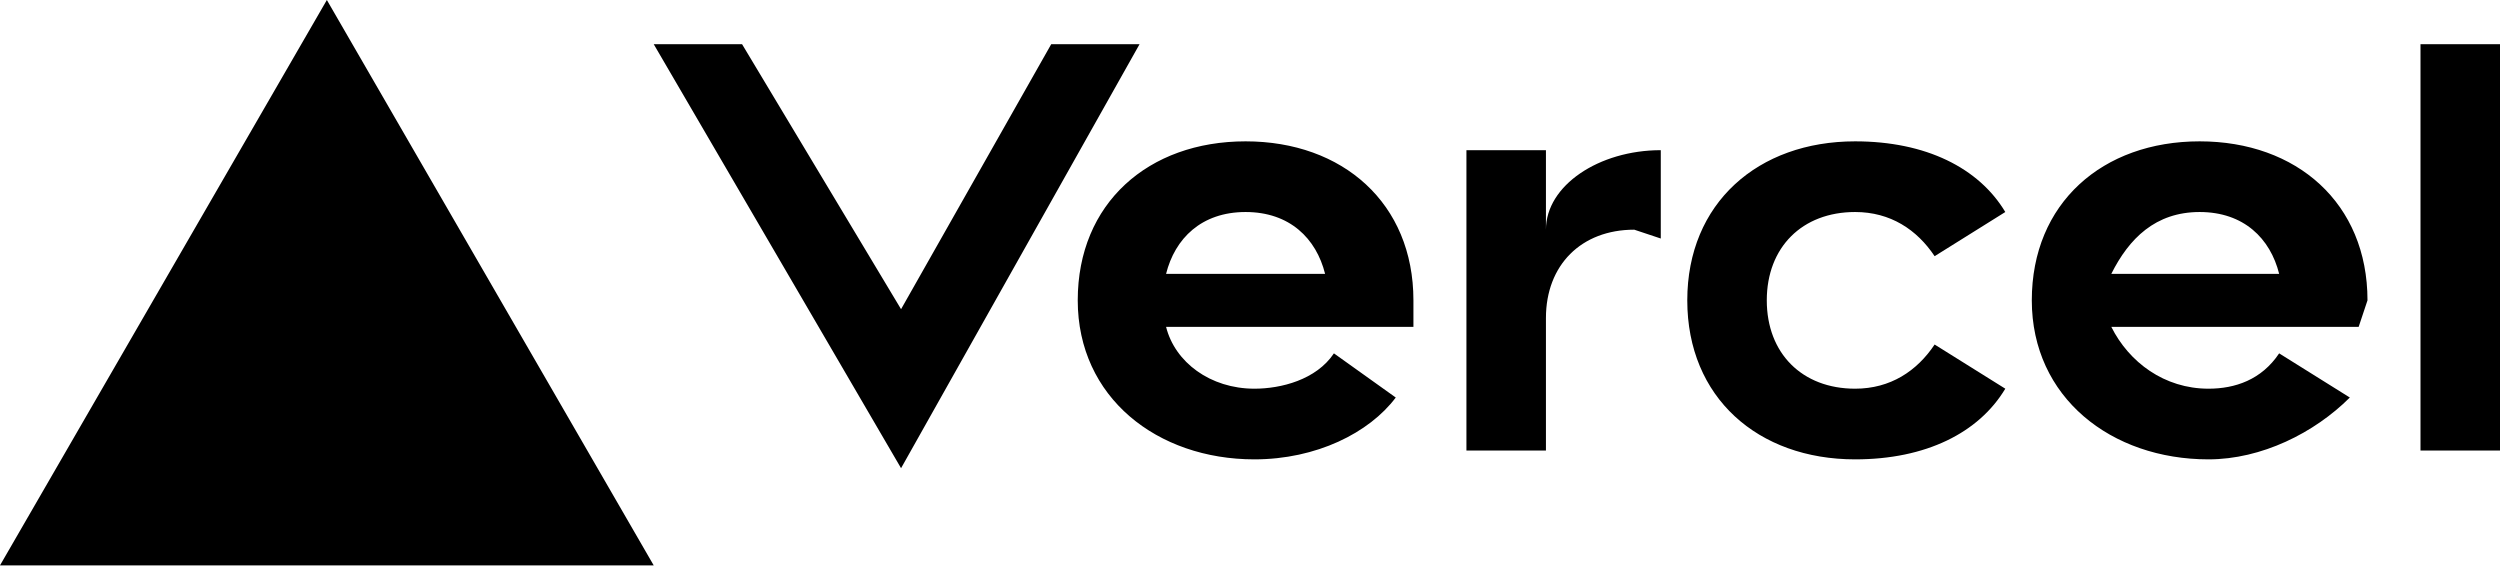
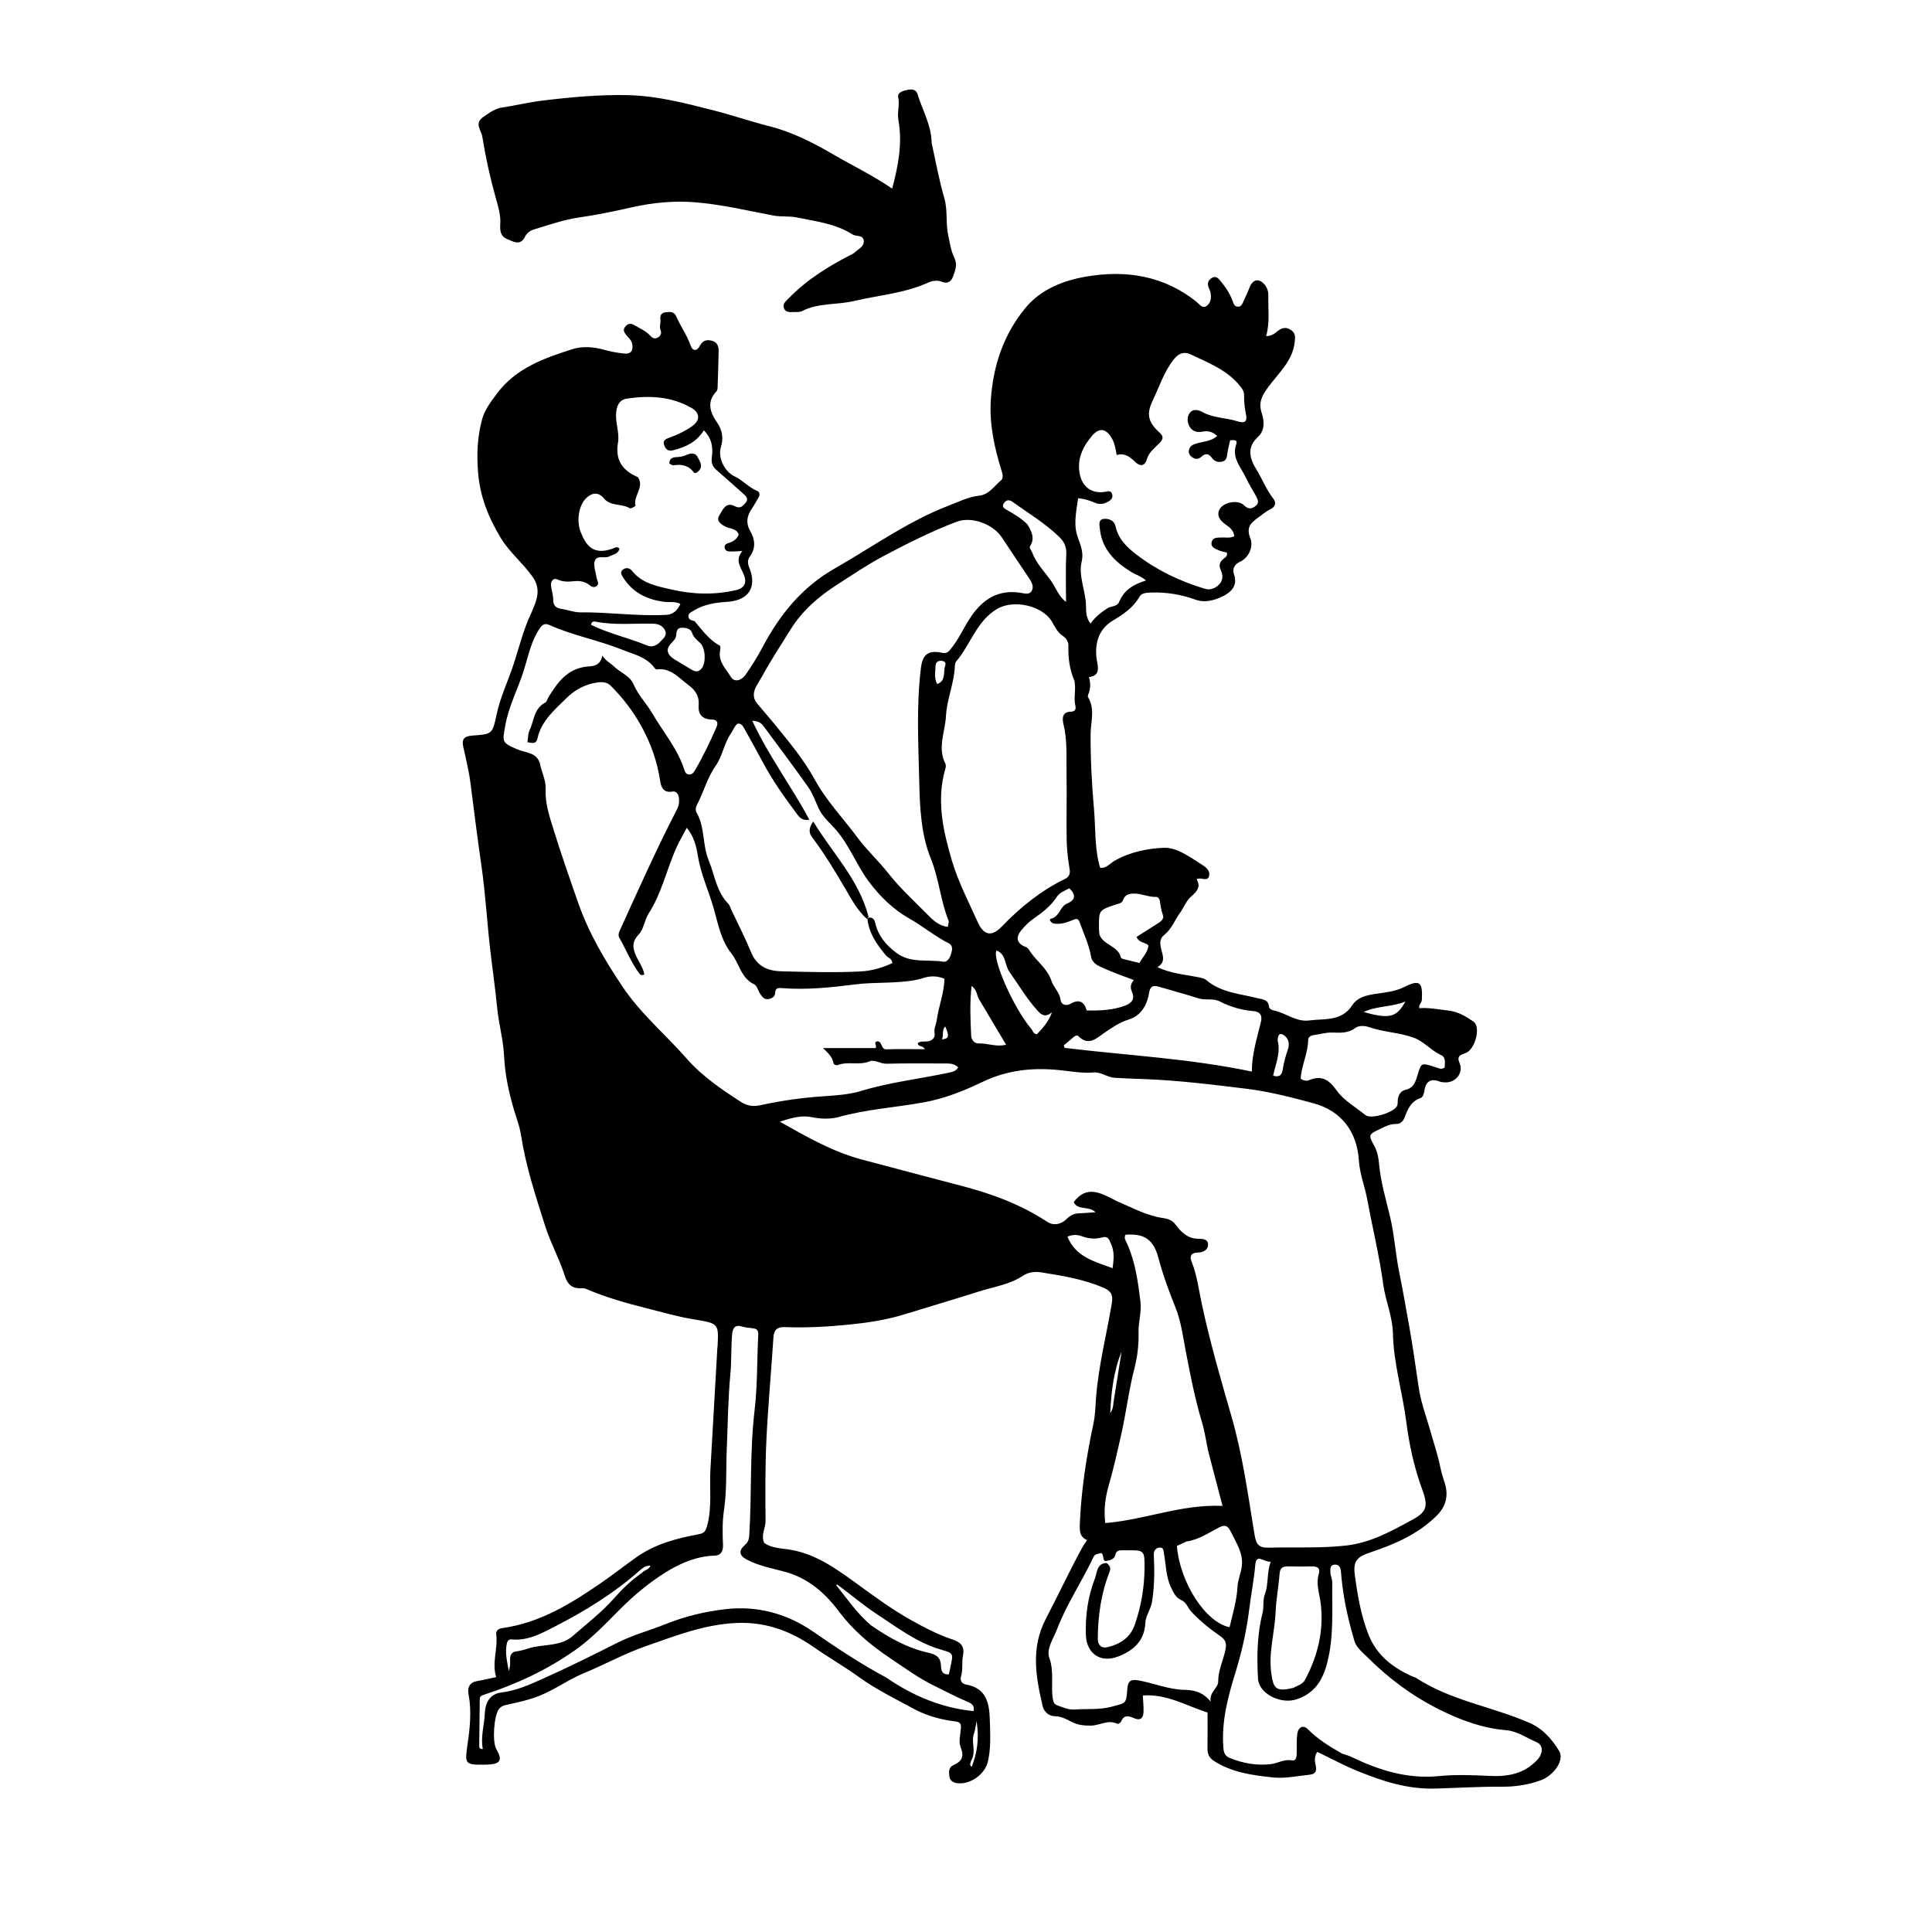
- <svg xmlns="http://www.w3.org/2000/svg" fill="none" viewBox="0 0 283 64">
-   <path fill="black" d="M141 16c-11 0-19 7-19 18s9 18 20 18c7 0 13-3 16-7l-7-5c-2 3-6 4-9 4-5 0-9-3-10-7h28v-3c0-11-8-18-19-18zm-9 15c1-4 4-7 9-7s8 3 9 7h-18zm117-15c-11 0-19 7-19 18s9 18 20 18c6 0 12-3 16-7l-8-5c-2 3-5 4-8 4-5 0-9-3-11-7h28l1-3c0-11-8-18-19-18zm-10 15c2-4 5-7 10-7s8 3 9 7h-19zm-39 3c0 6 4 10 10 10 4 0 7-2 9-5l8 5c-3 5-9 8-17 8-11 0-19-7-19-18s8-18 19-18c8 0 14 3 17 8l-8 5c-2-3-5-5-9-5-6 0-10 4-10 10zm83-29v46h-9V5h9zM37 0l37 64H0L37 0zm92 5-27 48L74 5h10l18 30 17-30h10zm59 12v10l-3-1c-6 0-10 4-10 10v15h-9V17h9v9c0-5 6-9 13-9z" />
+ <svg xmlns="http://www.w3.org/2000/svg" version="1.1" id="Layer_1" x="0px" y="0px" width="100%" viewBox="0 0 992 992" enable-background="new 0 0 992 992" xml:space="preserve">
+   <path fill="#000000" opacity="1" stroke="none" d=" M730.07,513.373   C729.939,515.056 728.279,515.803 728.777,517.68   C733.713,517.237 738.585,518.358 743.523,518.841   C748.48,519.327 752.65,521.879 756.515,524.5   C760.521,527.216 757.446,538.914 752.541,540.686   C750.025,541.595 747.798,542.184 749.417,545.816   C751.568,550.641 747.69,555.824 742.245,555.753   C741.252,555.74 740.184,555.712 739.283,555.357   C734.548,553.49 732.064,555.346 731.353,560.073   C731.115,561.656 730.644,563.374 729.274,563.85   C724.285,565.581 722.72,569.78 721.052,574.098   C720.373,575.854 718.858,577.142 716.805,577.108   C713.84,577.059 711.39,578.306 708.813,579.561   C702.683,582.546 702.452,582.533 705.604,588.286   C707.193,591.188 707.788,594.298 708.058,597.339   C708.897,606.772 711.593,615.742 713.774,624.88   C715.958,634.031 716.492,643.564 718.357,652.808   C720.252,662.198 721.92,671.66 723.59,681.06   C725.435,691.452 726.918,701.997 728.453,712.481   C729.565,720.078 732.389,727.426 734.474,734.878   C736.194,741.026 738.29,747.096 739.536,753.337   C740.117,756.241 741.075,759.043 741.903,761.789   C743.872,768.327 742.236,773.677 737.74,778.171   C728.331,787.576 716.418,792.8 704.075,796.926   C696.882,799.33 694.636,801.256 695.656,808.804   C697.068,819.247 698.831,829.724 702.771,839.562   C706.956,850.012 715.313,856.404 725.347,860.836   C725.955,861.105 726.641,861.243 727.188,861.599   C744.985,873.181 766.144,876.279 785.25,884.577   C792.217,887.603 796.903,893.045 800.554,899.023   C803.55,903.93 797.454,911.729 791.353,914.009   C784.818,916.451 777.982,917.457 770.863,917.404   C759.464,917.318 748.06,918.059 736.656,918.362   C722.589,918.736 709.521,914.464 696.761,909.229   C689.881,906.407 683.304,902.848 676.388,899.524   C674.636,901.948 675.104,904.477 675.603,906.787   C676.217,909.631 675.207,910.944 672.52,911.223   C666.305,911.867 659.805,913.278 653.906,912.667   C643.379,911.575 632.508,910.17 623.161,904.053   C620.748,902.474 619.969,900.46 620,897.756   C620.071,891.615 620.023,885.473 620.023,879.326   C609.077,875.802 599.072,869.678 586.787,870.55   C586.932,873.484 587.25,876.239 587.155,878.979   C587.047,882.104 585.615,883.682 582.256,882.206   C579.677,881.073 577.163,880.291 575.667,883.877   C575.412,884.489 574.115,885.318 573.759,885.138   C569.019,882.736 564.689,885.966 560.144,886.028   C556.575,886.077 553.237,885.726 550.017,884.019   C547.406,882.636 544.82,881.245 541.61,881.206   C538.48,881.168 536.032,878.834 535.393,876.126   C531.835,861.039 529.161,846.154 537.023,831.134   C543.237,819.263 548.925,807.096 555.302,795.29   C556.081,793.846 557.045,792.501 558.136,790.775   C554.177,788.973 554.298,785.896 554.474,781.818   C555.22,764.57 557.881,747.655 561.462,730.817   C562.388,726.462 562.435,721.912 562.788,717.443   C564.077,701.091 568.197,685.211 570.888,669.093   C571.596,664.854 570.407,662.801 566.491,661.132   C556.347,656.81 545.628,655.095 534.89,653.339   C531.485,652.782 528.096,653.132 525.252,655.035   C518.433,659.599 510.411,660.658 502.863,663.058   C489.934,667.168 476.923,671.022 463.947,674.986   C454.876,677.757 445.504,679.168 436.143,680.114   C425.084,681.231 413.943,681.836 402.792,681.417   C399.209,681.282 397.371,682.715 397.123,686.643   C396.019,704.133 394.356,721.592 393.526,739.093   C392.867,753.002 392.95,766.957 393.082,780.888   C393.118,784.693 390.553,788.211 392.396,792.246   C396.004,794.819 400.646,794.936 404.948,795.583   C417.582,797.481 427.502,804.194 437.598,811.457   C447.374,818.49 457.004,825.83 467.627,831.759   C474.623,835.663 481.587,839.35 489.192,841.849   C493.022,843.108 495.446,845.193 494.462,849.948   C493.73,853.485 494.541,857.237 493.44,860.838   C492.798,862.94 493.976,864.583 496.043,864.946   C506.532,866.79 507.998,874.569 508.236,883.187   C508.433,890.322 508.887,897.444 507.235,904.528   C505.689,911.154 497.866,916.671 491.136,915.523   C489.109,915.178 487.725,914.086 487.449,912.028   C487.157,909.839 487.086,907.419 489.48,906.356   C493.878,904.405 495.242,901.996 493.23,897.058   C492.088,894.255 493.183,890.508 493.401,887.195   C493.553,884.892 492.782,884.161 490.341,883.857   C482.877,882.925 475.614,880.923 468.985,877.307   C459.529,872.149 449.722,867.398 441.049,861.114   C433.542,855.675 425.497,851.085 417.917,845.789   C406.327,837.69 393.48,832.664 378.194,833.327   C361.665,834.045 347.104,839.845 331.996,845.082   C320.82,848.956 310.577,854.66 299.75,859.127   C291.902,862.365 285.09,867.429 277.231,870.618   C271.938,872.766 266.489,873.953 260.998,875.158   C259.179,875.556 257.444,875.893 256.208,877.49   C253.594,880.867 252.663,894.303 254.835,898.057   C258.129,903.749 257.01,905.773 250.425,906.032   C249.925,906.052 249.426,906.066 248.926,906.073   C238.457,906.225 238.626,905.721 240.139,895.121   C241.307,886.938 242.173,878.5 240.616,870.164   C239.861,866.119 241.207,863.754 245.422,863.071   C248.505,862.572 251.543,861.797 254.773,861.108   C252.434,853.766 255.733,846.52 254.803,839.215   C254.552,837.244 255.923,836.239 257.842,835.974   C277.218,833.292 293.296,823.375 308.928,812.548   C314.928,808.392 320.691,803.897 326.637,799.661   C336.182,792.861 347.235,789.896 358.506,787.823   C361.554,787.262 362.298,786.314 363.092,783.395   C365.685,773.87 364.216,764.227 364.763,754.658   C365.958,733.77 367.144,712.88 368.338,691.991   C368.356,691.661 368.448,691.334 368.464,691.004   C369.014,679.531 369.017,679.509 356.023,677.395   C347.852,676.066 339.943,673.709 331.933,671.712   C321.285,669.056 310.827,666.055 300.749,661.729   C300.303,661.538 299.767,661.438 299.285,661.469   C294.226,661.798 291.59,660.203 289.835,654.635   C287.165,646.166 282.709,638.269 279.977,629.698   C275.055,614.254 269.992,598.88 267.512,582.775   C266.84,578.41 265.201,574.187 263.929,569.922   C261.238,560.897 259.279,551.707 258.829,542.307   C258.424,533.851 256.078,525.728 255.257,517.326   C254.278,507.32 252.828,497.341 251.674,487.336   C250.046,473.215 249.264,458.967 247.253,444.95   C245.215,430.749 243.392,416.534 241.597,402.304   C240.813,396.087 239.318,389.948 237.932,383.822   C236.993,379.671 238.074,378.014 242.472,377.696   C252.816,376.946 252.839,376.952 255.03,366.689   C256.907,357.893 260.835,349.783 263.637,341.297   C266.538,332.513 268.662,323.423 272.673,315.01   C273.24,313.821 273.706,312.584 274.204,311.364   C276.348,306.117 277.184,301.378 273.352,296   C268.349,288.979 261.554,283.561 257.06,276.106   C250.743,265.627 246.409,254.861 245.448,242.351   C244.733,233.05 245.11,224.207 247.535,215.325   C248.928,210.225 252.126,206.168 255.192,202.045   C264.895,188.996 279.437,183.88 293.989,179.257   C299.013,177.661 304.809,178.082 310.243,179.609   C313.574,180.545 317.031,181.18 320.474,181.529   C323.988,181.885 325.29,179.893 324.594,176.511   C324.199,174.589 322.677,173.432 321.546,172.018   C320.418,170.607 319.665,169.238 321.145,167.6   C322.435,166.172 323.783,165.816 325.552,166.869   C328.402,168.566 331.562,169.827 333.834,172.328   C335.026,173.64 336.23,174.197 337.744,173.322   C339.168,172.499 339.849,171.181 339.167,169.501   C338.428,167.683 339.33,165.854 339.089,164.072   C338.772,161.731 339.736,160.553 341.946,160.321   C344.108,160.094 346.116,159.862 347.297,162.607   C349.448,167.603 352.752,172.018 354.526,177.265   C355.6,180.443 357.877,180.465 359.417,177.45   C360.882,174.582 363.124,174.293 365.699,175.005   C368.408,175.754 369.053,178.04 368.998,180.531   C368.861,186.682 368.667,192.831 368.456,198.98   C368.434,199.614 368.337,200.426 367.943,200.839   C362.699,206.328 364.563,211.687 368.209,216.975   C370.925,220.913 371.569,225.012 370.128,229.643   C368.5,234.875 372.005,242.15 377.072,244.54   C381.281,246.526 384.372,250.209 388.705,252.03   C390.161,252.642 390.272,254.087 389.484,255.446   C388.4,257.315 387.358,259.218 386.141,260.999   C383.493,264.871 382.763,268.516 385.373,272.994   C387.659,276.916 388.127,281.523 385.124,285.587   C383.594,287.657 383.926,289.514 384.792,291.643   C388.774,301.424 384.351,308.28 373.653,308.997   C367.493,309.41 361.438,310.212 356.065,313.615   C354.962,314.313 353.467,314.767 353.472,316.368   C353.476,318.02 354.814,318.494 356.173,318.806   C356.335,318.843 356.558,318.834 356.648,318.938   C360.585,323.491 364.012,328.556 369.571,331.475   C369.956,331.677 369.948,333.055 369.783,333.812   C368.52,339.618 372.779,343.452 375.291,347.587   C377.143,350.634 380.888,349.273 382.815,346.479   C385.922,341.974 388.873,337.319 391.432,332.484   C400.293,315.743 411.641,301.567 428.503,291.949   C447.957,280.852 466.23,267.605 487.31,259.53   C492.344,257.601 497.233,255.103 502.837,254.499   C507.752,253.969 510.546,249.536 514.05,246.571   C515.29,245.522 514.808,243.428 514.3,241.803   C510.572,229.881 507.918,217.776 508.76,205.186   C509.929,187.73 515.346,171.641 526.507,158.123   C534.417,148.543 545.998,143.999 557.765,142.001   C578.22,138.528 597.721,141.535 614.543,155.113   C615.909,156.216 617.304,158.692 619.618,157.024   C621.911,155.372 621.95,152.718 621.533,150.177   C621.349,149.055 620.66,148.025 620.361,146.911   C619.861,145.041 620.713,143.655 622.252,142.687   C623.874,141.666 625.197,142.511 626.198,143.701   C628.875,146.88 631.301,150.244 632.77,154.186   C633.296,155.6 633.645,157.307 635.416,157.469   C637.553,157.664 637.985,155.64 638.688,154.221   C639.793,151.99 640.77,149.69 641.698,147.377   C643.294,143.404 646.407,142.789 649.241,146.02   C650.725,147.711 651.31,149.773 651.244,152.039   C651.045,158.814 652.111,165.629 650.083,172.606   C652.894,172.553 654.484,171.222 656.139,169.913   C658.287,168.214 660.542,167.757 662.988,169.522   C665.239,171.147 665.072,173.041 664.783,175.624   C663.669,185.575 656.246,191.717 650.961,199.051   C647.952,203.227 646.069,206.6 647.83,212.052   C649.069,215.885 649.69,220.818 645.957,224.278   C639.959,229.839 641.63,235.381 645.284,241.354   C648.205,246.127 650.214,251.417 653.705,255.909   C655.351,258.027 655.074,260.134 652.162,261.533   C650.093,262.527 648.292,264.095 646.412,265.462   C642.617,268.222 639.507,270.39 642.078,276.624   C643.433,279.91 641.848,286.08 636.672,288.448   C633.712,289.803 632.65,292.238 633.617,294.931   C635.661,300.621 632.064,304.009 628.299,305.949   C624.065,308.131 618.805,309.696 613.967,307.945   C606.337,305.184 598.626,303.929 590.565,304.26   C588.461,304.346 586.144,304.542 585.159,306.268   C581.915,311.956 577.028,315.281 571.476,318.592   C563.487,323.357 561.691,331.554 563.429,340.4   C564.182,344.231 563.863,347.097 559.13,347.649   C560.002,350.667 559.983,353.384 558.974,356.069   C558.749,356.668 558.385,357.538 558.636,357.943   C562.398,364.026 560.014,370.641 559.976,376.91   C559.898,389.905 560.624,402.914 561.742,415.754   C562.593,425.526 561.93,435.496 564.83,445.494   C567.861,446.188 569.945,443.267 572.536,441.822   C580.36,437.455 589.22,435.609 597.655,435.306   C604.226,435.069 610.682,439.892 616.646,443.636   C618.956,445.086 621.527,446.834 620.788,449.787   C619.974,453.04 616.683,450.145 614.409,451.443   C616.729,455.277 614.576,457.76 611.748,460.182   C609.049,462.494 607.896,465.966 605.863,468.76   C603.158,472.478 601.635,476.994 597.829,480.001   C594.628,482.53 595.884,486.122 596.727,489.242   C597.524,492.189 597.657,494.659 594.249,496.581   C601.15,499.83 608.076,500.351 614.785,501.661   C616.454,501.987 618.193,502.207 619.444,503.269   C627.046,509.727 636.708,510.233 645.744,512.544   C648.27,513.19 651.18,513.112 651.568,516.806   C651.699,518.045 652.963,518.595 654.16,518.85   C660.291,520.155 665.639,524.842 672.152,523.968   C679.952,522.922 688.826,524.596 694.266,516.219   C696.871,512.208 701.061,511.127 705.809,510.381   C710.784,509.6 716.007,509.254 720.719,506.911   C728.887,502.851 730.55,503.977 730.07,513.373  M568.265,802.543   C569.582,803.8 570.63,804.792 569.707,807.123   C565.367,818.091 563.74,829.607 563.669,841.349   C563.65,844.591 565.448,846.536 568.756,845.742   C575.203,844.194 580.383,840.825 582.671,834.205   C585.867,824.954 587.554,815.429 587.659,805.622   C587.763,795.908 587.803,795.897 577.961,796.02   C576.01,796.044 573.315,795.548 572.826,797.93   C572.211,800.936 569.899,801.051 567.559,801.577   C565.817,800.736 567.023,798.324 565.437,797.424   C562.357,798.132 562.124,798.023 561.161,800.063   C555.388,812.296 547.722,823.563 542.865,836.274   C540.978,841.211 537.105,846.617 538.777,851.223   C541.417,858.491 539.398,865.63 540.653,872.699   C540.939,874.31 541.526,875.15 542.821,875.595   C545.783,876.612 548.612,878.019 551.946,877.759   C558.191,877.272 564.4,878.036 570.72,876.331   C578.126,874.333 578.288,874.988 578.824,867.274   C579.09,863.44 580.211,861.985 584.866,862.853   C592.636,864.303 600.065,867.492 608.055,867.649   C613.029,867.746 617.549,868.689 621.617,873.73   C620.894,868.63 625.5,866.756 625.486,863.471   C625.462,857.605 628.119,852.534 629.234,847.04   C629.915,843.688 629.296,841.999 626.493,840.039   C621.196,836.336 616.087,832.304 611.673,827.506   C609.894,825.573 609.178,822.716 606.514,821.552   C603.725,820.333 602.702,817.982 601.382,815.317   C598.61,809.722 598.767,803.731 597.67,797.917   C597.393,796.449 597.609,794.545 595.532,794.617   C593.388,794.692 592.341,796.272 592.436,798.395   C592.797,806.467 592.823,814.458 591.5,822.535   C590.859,826.443 588.256,829.446 588.076,833.348   C587.651,842.524 581.93,847.575 574.033,850.58   C564.932,854.044 557.901,848.969 557.553,839.508   C557.182,829.422 558.648,819.634 562.237,810.358   C563.354,807.473 563.075,802.622 568.265,802.543  M446.658,471.062   C448.358,471.308 449.012,472.221 449.414,473.986   C450.903,480.524 454.976,485.292 460.267,489.26   C467.591,494.753 476.317,492.48 484.378,493.801   C486.463,494.142 487.74,491.76 488.34,489.826   C488.928,487.928 489.423,485.519 487.247,484.418   C480.116,480.809 473.956,475.636 467.107,471.75   C458.431,466.827 451.652,460.119 445.958,452.448   C439.886,444.27 436.307,434.453 429.587,426.499   C426.416,422.746 422.377,419.588 420.273,414.922   C418.646,411.314 417.307,407.463 415.06,404.269   C407.73,393.851 400.057,383.674 392.478,373.432   C391.341,371.896 390.219,370.184 386.268,370.107   C394.743,388.317 406.397,403.744 415.58,420.891   C411.918,421.53 410.451,419.629 409.236,418.001   C402.9,409.51 396.744,400.888 391.736,391.509   C388.613,385.662 385.414,379.854 382.163,374.077   C381.464,372.836 380.749,371.323 378.705,371.559   C377.034,372.894 376.412,375.026 375.215,376.751   C371.687,381.834 371.013,388.187 367.459,393.223   C363.099,399.403 361.288,406.829 357.78,413.433   C357.132,414.655 357.035,416.115 357.714,417.305   C362.035,424.877 360.58,433.805 363.917,441.863   C367.008,449.326 367.801,457.704 373.838,463.901   C374.721,464.808 375.072,466.241 375.639,467.445   C379.027,474.631 382.691,481.705 385.706,489.044   C388.628,496.154 394.261,498.553 401.101,498.721   C414.745,499.057 428.4,499.487 442.046,498.783   C447.799,498.487 453.171,496.807 458.223,494.502   C457.855,492.038 455.995,491.848 455.096,490.784   C450.417,485.251 446.204,479.42 445.346,471.697   C445.569,471.489 445.779,471.268 446.658,471.062  M429.78,573.768   C425.481,574.692 421.199,574.479 416.914,573.625   C411.605,572.566 406.682,573.87 400.396,575.937   C414.747,584.042 427.781,591.444 442.455,595.352   C459.649,599.932 476.852,604.482 494.065,608.987   C509.481,613.022 524.257,618.495 537.672,627.331   C541.096,629.586 544.962,628.568 547.617,625.928   C549.601,623.954 551.498,623.065 554.111,622.98   C556.785,622.893 559.453,622.637 562.501,622.429   C559.122,618.962 553.207,621.731 551.33,617.183   C557.813,608.561 564.85,612.368 571.876,615.918   C572.47,616.218 573.035,616.587 573.647,616.842   C581.298,620.023 588.649,624.166 596.943,625.379   C599.948,625.818 601.859,626.449 603.801,629.056   C606.503,632.684 609.931,635.992 615.141,636.051   C617.291,636.076 620.153,636.128 620.279,638.814   C620.415,641.693 617.902,643.07 615.152,643.128   C611.676,643.201 610.604,644.694 611.866,647.875   C614.622,654.826 615.529,662.257 617.066,669.475   C621.237,689.073 626.846,708.289 632.372,727.492   C638.05,747.225 640.787,767.415 644.08,787.544   C644.974,793.006 646.145,794.819 651.731,794.662   C664.843,794.295 677.916,795.063 691.095,793.576   C704.049,792.115 714.664,786.036 725.479,780.161   C732.814,776.175 733.259,772.961 730.296,764.921   C726.105,753.549 723.549,741.675 722.025,729.795   C720.087,714.699 715.532,700.009 715.211,684.708   C715.028,675.97 711.395,667.931 710.24,659.49   C708.223,644.741 704.696,630.324 701.988,615.734   C700.752,609.073 698.148,602.663 697.722,595.863   C696.802,581.164 688.809,570.388 674.437,566.484   C663.131,563.413 651.661,560.475 640.07,559.043   C622.489,556.87 604.874,554.696 587.105,554.05   C582.243,553.874 577.286,553.721 572.391,553.408   C568.448,553.156 565.336,550.325 561.539,550.659   C555.887,551.155 550.251,550.147 544.812,549.549   C530.604,547.988 517.365,549.293 504.336,555.58   C494.859,560.153 484.964,564.05 474.466,565.985   C459.872,568.674 444.955,569.464 429.78,573.768  M277.162,391.727   C277.977,396.293 280.405,400.551 280.174,405.284   C279.826,412.426 282.122,419.134 284.138,425.658   C288.063,438.362 292.463,450.945 296.855,463.515   C302.326,479.176 310.581,493.097 319.718,506.719   C329.019,520.584 341.818,531.278 352.722,543.686   C360.54,552.583 370.449,559.326 380.442,565.798   C383.74,567.934 386.981,568.226 390.351,567.49   C401,565.165 411.721,563.626 422.606,562.895   C429.204,562.452 436.006,562.037 442.264,560.125   C457.156,555.576 472.59,553.945 487.704,550.66   C489.574,550.254 491.073,549.731 491.977,548.033   C489.861,545.992 487.51,546.047 485.173,546.05   C475.175,546.061 465.172,545.912 455.181,546.18   C452.089,546.263 449.026,543.895 446.575,544.925   C441.21,547.179 435.567,544.83 430.338,546.807   C429.31,547.196 428.128,546.761 427.902,545.675   C427.228,542.447 425.009,540.485 422.59,538.153   C431.607,538.153 440.625,538.153 449.491,538.153   C450.623,537.043 448.17,535.374 450.338,534.672   C453.226,534.5 452.021,538.908 455.215,538.79   C461.619,538.553 468.037,538.72 474.861,538.72   C473.916,536.578 471.431,537.812 471.21,535.582   C472.596,534.566 474.296,534.834 475.887,534.74   C478.51,534.586 480.275,532.825 479.884,530.668   C479.417,528.093 480.628,526.173 480.938,523.945   C481.933,516.794 484.736,509.957 484.958,502.557   C481.148,500.991 477.626,501.006 474.036,502.178   C472.791,502.585 471.515,502.926 470.229,503.17   C459.95,505.122 449.477,504.139 439.08,505.454   C426.698,507.021 414.118,508.348 401.514,507.363   C399.917,507.239 398.079,507.076 398.026,509.71   C397.987,511.644 396.52,512.612 394.772,512.966   C392.587,513.408 391.379,511.911 390.35,510.359   C389.254,508.706 388.708,506.1 387.219,505.397   C380.382,502.165 379.639,494.694 375.568,489.592   C370.227,482.898 368.759,474.547 366.51,466.62   C363.939,457.555 359.879,448.972 358.336,439.557   C357.538,434.687 356.437,429.63 352.637,425.042   C350.673,428.756 348.9,431.738 347.472,434.877   C342.345,446.139 339.845,458.553 333.055,469.039   C330.796,472.528 330.653,476.997 327.953,479.812   C324.328,483.592 324.817,487.022 326.736,491.109   C328.17,494.165 330.311,496.985 330.822,500.362   C329.425,501.047 328.75,500.493 328.262,499.842   C324.046,494.219 321.51,487.649 318.05,481.598   C317.321,480.325 317.626,479.123 318.224,477.811   C327.738,456.964 337.018,436.007 347.572,415.651   C348.536,413.793 348.833,411.873 348.625,409.848   C348.412,407.765 347.265,406.041 345.15,406.433   C340.513,407.292 339.393,403.832 338.966,400.976   C337.45,390.837 334.102,381.494 329.123,372.542   C324.879,364.913 319.631,358.158 313.523,352.035   C311.698,350.205 309.234,350.05 306.528,350.441   C300.329,351.337 295.021,354.324 290.861,358.437   C284.826,364.403 277.993,370.093 275.983,379.072   C275.252,382.335 273.087,381.442 270.821,381.097   C271.172,378.913 271.069,376.798 271.868,375.112   C274.211,370.166 274.079,363.809 279.938,360.761   C280.791,360.317 281.081,358.828 281.683,357.854   C286.114,350.697 290.762,344.01 300.09,342.427   C303.411,341.863 308.018,342.841 309.279,336.623   C311.328,339.63 313.662,340.649 315.394,342.309   C318.626,345.409 323.461,347.023 325.27,351.303   C327.645,356.921 331.953,361.15 334.951,366.323   C340.465,375.837 347.821,384.291 351.278,394.98   C351.716,396.333 352.13,397.54 353.765,397.663   C355.095,397.763 355.972,396.971 356.589,395.931   C360.924,388.619 364.58,380.962 367.948,373.17   C368.846,371.094 368.251,369.508 365.643,369.462   C360.659,369.374 358.325,366.886 358.737,361.914   C359.107,357.434 356.963,354.303 353.527,351.779   C348.55,348.124 344.449,342.716 337.154,343.734   C336.813,343.782 336.288,343.251 336.007,342.872   C331.834,337.249 325.202,335.906 319.276,333.521   C307.141,328.638 294.116,326.324 282.138,320.931   C280.01,319.973 278.662,320.424 277.197,322.555   C272.776,328.992 271.344,336.414 269.129,343.669   C266.155,353.414 261.185,362.425 259.404,372.706   C258.006,380.77 257.498,381.244 265.165,384.572   C266.984,385.361 268.963,385.779 270.862,386.387   C273.431,387.209 275.925,388.142 277.162,391.727  M391.133,347.575   C390.21,349.139 389.251,350.682 388.374,352.27   C386.72,355.262 386.375,358.285 388.682,361.101   C391.731,364.822 394.95,368.404 397.978,372.141   C405.269,381.141 412.763,390.035 418.331,400.244   C424.314,411.214 432.946,420.16 440.304,430.075   C445.045,436.464 450.965,441.863 455.843,448.077   C462.189,456.161 469.767,462.985 476.897,470.252   C479.38,472.783 482.403,475.427 486.646,475.901   C486.831,474.617 487.366,473.49 487.049,472.708   C482.894,462.444 482.173,451.281 477.961,440.908   C472.907,428.462 472.308,414.723 471.997,401.456   C471.544,382.044 470.468,362.556 472.826,343.141   C473.669,336.201 476.432,333.711 483.389,335.114   C485.445,335.529 486.379,335.346 487.878,333.578   C492.398,328.247 494.957,321.765 498.917,316.113   C505.052,307.356 512.843,302.714 523.741,304.331   C525.868,304.647 528.408,305.609 529.707,303.445   C530.978,301.328 529.831,299.018 528.448,296.978   C523.707,289.98 519.057,282.921 514.366,275.889   C509.801,269.046 498.87,264.999 491.174,267.908   C478.315,272.768 466.037,278.993 453.897,285.384   C445.603,289.75 437.807,295.082 429.901,300.16   C420.362,306.287 412.007,313.411 405.824,323.361   C400.974,331.168 395.9,338.842 391.133,347.575  M551.703,349.678   C549.274,343.95 548.365,337.986 548.591,331.769   C548.664,329.752 547.604,327.755 545.872,326.644   C543.028,324.821 541.721,321.914 540.145,319.226   C535.232,310.849 520.327,307.673 511.946,312.667   C501.329,318.994 498.355,330.982 490.95,339.643   C490.293,340.411 490.295,341.849 490.222,342.991   C489.686,351.377 486.173,359.14 485.712,367.671   C485.269,375.881 481.229,383.936 485.455,392.231   C485.781,392.872 485.64,393.893 485.418,394.649   C480.684,410.776 484.24,426.521 488.738,441.814   C491.941,452.704 497.306,462.981 501.993,473.403   C505.144,480.407 509.22,481.138 514.501,475.623   C523.997,465.706 534.553,457.3 546.92,451.223   C548.828,450.286 549.614,448.742 549.208,446.278   C548.402,441.393 547.771,436.427 547.684,431.484   C547.485,420.167 547.834,408.84 547.62,397.523   C547.458,388.947 548.135,380.325 546.04,371.807   C545.375,369.103 545.221,365.44 549.936,365.413   C552.041,365.401 552.575,363.965 552.168,362.383   C551.151,358.427 552.561,354.422 551.703,349.678  M624.033,301.655   C627.586,299.468 628.513,296.36 626.801,292.666   C625.678,290.245 626.254,288.569 628.148,286.966   C629.082,286.176 630.574,285.571 629.864,283.676   C628.496,283.318 626.948,283.172 625.664,282.513   C623.992,281.656 621.523,281.036 622.124,278.386   C622.702,275.842 625.025,276.081 627.019,275.984   C629.262,275.876 631.606,276.457 633.771,275.31   C633.372,272.531 631.865,271.105 629.806,269.689   C627.387,268.026 624.741,265.695 625.816,262.324   C627.173,258.072 635.368,256.181 638.68,259.379   C640.637,261.269 642.03,261.542 644.224,260.147   C646.897,258.448 645.865,256.526 644.818,254.579   C643.17,251.514 641.235,248.586 639.795,245.429   C637.297,239.953 632.263,235.272 634.75,228.163   C635.651,225.585 633.34,225.973 631.644,226.072   C631.123,228.381 630.546,230.462 630.21,232.581   C629.919,234.414 629.956,236.371 627.699,236.976   C625.57,237.546 623.644,236.971 622.345,235.205   C620.748,233.032 619.084,232.446 616.995,234.422   C615.403,235.929 613.76,235.954 612.044,234.713   C610.698,233.74 610.089,232.39 610.549,230.784   C611.119,228.793 612.698,228.183 614.617,227.639   C618.081,226.657 621.96,226.551 624.964,223.896   C622.584,221.574 620.141,221.065 617.31,221.642   C614.414,222.231 611.879,221.308 610.576,218.632   C609.535,216.494 609.43,213.837 610.966,211.947   C612.927,209.535 615.663,210.639 617.83,211.793   C623.262,214.687 629.438,214.454 635.114,216.251   C639.136,217.524 640.573,216.578 639.75,212.667   C639.056,209.368 638.729,206.102 638.773,202.773   C638.8,200.759 637.677,199.43 636.495,197.967   C629.945,189.865 620.46,186.342 611.534,182.04   C608.498,180.577 605.623,180.932 602.887,184.302   C597.677,190.72 595.351,198.425 591.884,205.614   C588.533,212.561 589.448,216.664 595.227,221.964   C597.177,223.753 597.646,225.065 595.538,227.291   C593.076,229.892 589.944,232.087 588.858,235.798   C587.679,239.827 585.041,239.289 582.868,237.185   C580.187,234.589 577.606,232.448 573.372,233.639   C572.816,230.459 572.361,227.677 570.947,225.173   C568.084,220.1 564.525,219.266 560.743,223.73   C556.059,229.257 552.862,235.655 554.399,243.354   C555.744,250.096 560.609,253.589 567.292,252.567   C568.802,252.336 570.372,251.595 571.009,253.651   C571.597,255.549 570.586,256.717 568.897,257.623   C566.877,258.707 564.944,259.199 562.708,258.314   C559.974,257.232 557.219,256.139 553.581,255.845   C552.655,261.733 551.524,268.07 552.597,273.043   C553.696,278.137 556.828,282.308 555.372,288.454   C553.652,295.712 557.341,303.062 557.603,310.545   C557.704,313.437 557.449,317.1 559.931,320.166   C562.469,316.632 565.51,314.31 568.684,312.279   C570.548,311.087 573.598,311.569 574.607,309.103   C577.09,303.034 581.962,299.996 588.444,298.067   C585.873,295.826 583.111,295.082 580.775,293.644   C572.447,288.516 565.798,282.002 564.754,271.601   C564.563,269.702 563.685,266.689 566.921,266.406   C569.446,266.186 572.154,267.356 572.76,270.115   C574.252,276.9 578.503,280.94 583.955,285.075   C594.495,293.069 606.016,298.486 618.513,302.258   C620.226,302.775 621.77,302.759 624.033,301.655  M689.146,900.423   C690.714,900.971 692.352,901.373 693.84,902.088   C707.973,908.883 722.455,913.51 738.555,911.958   C747.141,911.131 755.887,911.405 764.527,911.847   C774,912.333 782.445,910.958 789.328,903.617   C792.166,900.591 792.755,896.184 788.976,894.547   C783.843,892.323 779.128,888.868 773.298,888.379   C761.05,887.353 749.848,883.173 738.914,877.704   C725.098,870.793 712.945,861.775 702.093,850.885   C699.513,848.296 696.405,845.978 695.362,842.338   C693.225,834.882 691.274,827.386 690.055,819.678   C689.381,815.418 688.832,811.194 688.519,806.902   C688.389,805.107 687.675,803.133 685.184,803.372   C682.72,803.609 683.113,805.806 683.104,807.267   C683.093,809.029 684.083,810.8 684.061,812.559   C683.892,826.21 684.962,839.829 681.555,853.43   C679.208,862.803 675.023,869.401 665.764,872.512   C657.516,875.283 646.354,869.586 645.929,861.894   C645.306,850.631 645.444,839.322 648.239,828.306   C649.069,825.034 648.303,821.612 649.43,818.618   C651.437,813.288 650.357,807.668 652.459,801.865   C649.148,802.28 645.058,797.34 644.545,803.37   C643.896,810.992 642.396,818.427 641.469,825.958   C640.089,837.171 637.652,848.11 634.333,858.815   C630.442,871.368 627.156,883.887 628.132,897.203   C628.321,899.795 628.846,901.588 631.435,902.647   C638.184,905.406 645.226,906.637 652.392,905.828   C656.043,905.415 659.332,903.092 663.413,903.9   C665.472,904.308 665.773,902.051 665.805,900.296   C665.866,896.966 665.654,893.598 666.094,890.318   C666.581,886.681 669.185,885.511 671.577,887.918   C676.567,892.939 682.411,896.632 689.146,900.423  M327.566,245.017   C331.021,250.177 325.03,254.594 326.3,259.646   C326.357,259.873 323.922,261.326 323.409,261.002   C319.294,258.402 313.622,260.154 310.071,255.904   C307.325,252.617 304.138,252.776 301.002,255.743   C297.165,259.374 295.862,267.516 298.232,273.391   C301,280.257 304.704,285.145 314.373,281.755   C315.424,281.386 316.755,280.254 318.073,281.674   C317.501,284.51 314.739,284.67 312.843,285.693   C310.485,286.966 306.324,284.753 305.367,288.126   C304.632,290.719 305.946,293.894 306.353,296.81   C306.376,296.973 306.439,297.13 306.489,297.289   C306.886,298.53 307.707,299.872 306.308,300.928   C305.03,301.893 303.764,301.315 302.677,300.419   C300.624,298.725 297.787,298.184 295.658,298.355   C292.314,298.625 289.375,299.045 286.117,297.472   C284.282,296.587 282.651,298.353 282.909,300.65   C283.186,303.116 284.086,305.557 284.053,308   C284.011,311.1 285.791,312.295 288.208,312.634   C291.492,313.094 294.808,314.454 297.896,314.418   C312.704,314.242 327.428,316.537 342.231,315.695   C345.623,315.503 347.796,313.46 349.361,310.095   C346.567,308.667 343.865,309.346 341.309,309.038   C332.52,307.979 325.078,304.486 320.131,296.788   C319.262,295.436 318.044,293.752 319.938,292.385   C321.446,291.297 323.322,291.596 324.46,293.032   C329.63,299.557 337.07,300.915 344.588,302.652   C355.726,305.227 366.789,305.56 377.873,303.004   C382.333,301.975 383.54,299.236 381.964,295.151   C380.48,291.307 377.102,287.841 381.202,282.916   C378.526,283.05 377.23,283.161 375.933,283.167   C374.441,283.173 372.653,283.346 372.148,281.532   C371.604,279.578 373.195,279.099 374.71,278.604   C376.837,277.91 378.471,276.568 379.31,274.442   C378.156,271.277 374.984,271.622 372.711,270.507   C370.089,269.22 367.526,267.385 369.396,264.49   C371.022,261.974 372.611,257.429 377.301,259.916   C379.983,261.339 381.352,259.944 382.782,258.237   C384.687,255.961 382.864,254.596 381.381,253.269   C376.939,249.289 372.477,245.33 367.974,241.42   C365.81,239.542 365.082,237.65 365.522,234.502   C366.165,229.902 365.589,225.111 361.39,220.988   C357.492,227.154 351.91,229.604 345.677,231.174   C343.072,231.83 341.97,230.849 341.092,228.759   C340.054,226.289 341.647,225.462 343.5,224.804   C347.745,223.297 351.79,221.377 355.46,218.76   C359.582,215.82 359.473,211.992 355.051,209.454   C344.663,203.491 333.362,202.962 321.896,204.675   C318.824,205.134 317.044,207.019 316.451,211.113   C315.636,216.742 318.251,221.85 317.312,227.265   C315.866,235.601 319.047,241.432 327.566,245.017  M455.044,861.356   C468.593,870.675 483.34,876.926 499.905,878.586   C500.305,876.414 499.722,875.027 497.121,873.934   C491.207,871.451 485.521,868.425 479.749,865.608   C471.553,861.607 464.261,856.229 456.711,851.167   C446.789,844.514 437.944,837.002 430.806,827.494   C423.433,817.671 414.729,810.093 402.362,806.864   C396.013,805.206 389.39,803.918 383.469,800.788   C379.442,798.659 379.127,796.197 382.601,793.153   C384.17,791.778 384.584,790.292 384.705,788.371   C386.049,767.007 384.907,745.565 387.442,724.208   C388.965,711.379 388.669,698.337 389.318,685.397   C389.412,683.531 388.907,682.459 387.168,682.116   C385.213,681.731 383.141,681.783 381.264,681.189   C377.283,679.929 376.185,681.902 375.893,685.335   C375.318,692.062 375.643,698.8 375.011,705.564   C373.811,718.412 373.71,731.362 373.157,744.27   C372.711,754.678 373.283,765.063 371.716,775.522   C370.872,781.157 370.958,787.32 371.226,793.255   C371.36,796.215 370.369,798.645 366.88,798.755   C357.66,799.047 349.433,802.573 341.857,807.276   C333.259,812.614 325.494,819.128 318.297,826.347   C310.971,833.696 303.831,841.266 295.258,847.304   C280.895,857.42 265.207,864.737 248.57,870.147   C247.361,870.54 246.364,870.895 246.344,872.369   C246.241,880.268 246.116,888.166 246.061,896.065   C246.055,896.927 245.909,898.192 247.907,898.032   C246.678,891.825 248.668,885.841 248.933,879.708   C249.207,873.366 252.247,869.651 257.432,869.029   C265.165,868.102 272.15,864.902 279.062,861.803   C291.767,856.108 304.264,849.929 316.686,843.633   C324.852,839.495 333.651,837.163 342.06,833.798   C351.845,829.881 361.984,827.482 372.225,826.27   C388.664,824.323 404.006,828.404 417.764,837.934   C429.636,846.157 441.651,854.164 455.044,861.356  M620.27,744.721   C619.256,739.883 618.582,734.941 617.16,730.226   C613.534,718.201 611.167,705.901 608.8,693.605   C607.368,686.165 606.479,678.676 603.621,671.516   C600.32,663.245 597.17,654.844 594.904,646.248   C592.426,636.853 588.113,633.22 577.933,633.974   C576.86,635.744 578.125,637.188 578.757,638.612   C582.964,648.098 584.331,658.179 585.574,668.362   C586.231,673.738 584.461,678.774 584.6,684.091   C584.758,690.16 584.062,696.444 582.539,702.324   C579.596,713.688 578.243,725.336 575.66,736.764   C573.667,745.585 571.693,754.358 569.198,763.067   C567.511,768.955 566.666,775.291 567.516,782.03   C587.853,780.376 606.76,772.236 627.711,773.225   C625.224,763.763 622.817,754.606 620.27,744.721  M643.104,519.126   C637.164,518.578 631.554,516.891 626.256,514.17   C622.839,512.416 619.021,513.758 615.48,512.641   C608.717,510.509 601.871,508.644 595.067,506.641   C592.107,505.77 590.563,506.318 589.99,509.865   C588.99,516.055 585.834,521.51 579.713,523.427   C574.796,524.967 570.957,527.622 566.878,530.436   C563.076,533.061 558.926,537.268 553.797,532.093   C552.83,531.118 551.644,532.149 550.736,532.93   C549.24,534.217 547.724,535.482 546.217,536.756   C546.359,537.184 546.501,537.612 546.644,538.041   C578.62,541.923 610.902,543.481 642.759,550.21   C642.779,541.243 645.396,533.093 647.408,524.813   C648.096,521.983 647.651,519.354 643.104,519.126  M736.532,547.812   C738.235,548.134 739.873,549.555 741.751,548.128   C741.938,545.768 742.343,542.807 740.032,541.789   C734.831,539.5 731.351,534.832 725.86,532.814   C718.479,530.102 710.591,530.031 703.219,527.465   C700.997,526.691 697.837,526.347 695.912,527.808   C692.167,530.651 688.066,530.28 683.977,530.169   C680.744,530.081 677.742,531.063 674.623,531.457   C673.186,531.638 671.707,532.442 671.698,533.776   C671.648,540.76 668.205,547.135 667.858,553.872   C669.401,554.972 670.994,555.092 672.046,554.653   C678.615,551.917 682.308,554.299 686.37,559.977   C690.006,565.06 696.063,568.411 701.047,572.532   C703.95,574.933 716.52,571.074 717.481,567.448   C717.691,566.657 717.648,565.795 717.688,564.964   C717.814,562.333 719.306,560.1 721.532,559.607   C726.033,558.611 726.86,555.316 727.927,551.752   C729.76,545.624 729.859,545.654 736.532,547.812  M554.33,473.492   C553.493,471.099 552.107,471.878 550.4,472.574   C547.484,473.765 544.442,474.719 541.195,474.204   C539.656,473.96 538.366,472.015 539.553,471.746   C544.087,470.721 544.182,465.486 547.893,463.925   C552.448,462.009 552.433,459.337 549.066,456.112   C546.605,457.374 544.102,458.241 542.529,460.637   C539.583,465.123 535.433,468.41 531.082,471.4   C528.434,473.219 526.182,475.426 524.225,477.876   C521.293,481.547 522.232,484.556 526.651,486.219   C527.911,486.693 528.339,487.708 528.982,488.653   C532.463,493.77 537.83,497.301 539.925,503.768   C540.942,506.907 544.031,509.461 544.541,513.346   C544.906,516.128 547.598,516.574 549.632,515.409   C554.203,512.792 556.708,514.41 557.971,518.823   C564.942,518.994 571.448,518.68 577.837,516.287   C581.598,514.879 582.615,512.456 581.261,509.419   C580.116,506.852 580.599,505.067 582.179,503.223   C576.848,501.167 571.708,499.433 566.799,497.195   C564.065,495.949 560.827,494.822 560.196,491.087   C559.194,485.16 556.596,479.758 554.33,473.492  M664.017,866.677   C666.141,865.444 668.776,864.955 670.075,862.517   C676.686,850.113 679.878,837.078 678.079,822.912   C677.47,818.113 675.6,813.325 677.096,808.357   C678.083,805.078 676.444,804.208 673.502,804.278   C669.507,804.374 665.506,804.381 661.512,804.275   C658.773,804.203 657.239,804.901 657.002,808.077   C656.518,814.601 655.26,821.078 654.984,827.603   C654.536,838.187 651.229,848.491 652.769,859.311   C653.889,867.177 655.242,868.718 664.017,866.677  M609.149,791.516   C607.51,792.276 605.872,793.035 604.287,793.77   C605.819,812.682 619.168,833.193 631.332,835.49   C632.983,828.594 635.018,821.754 635.422,814.641   C635.632,810.933 637.262,807.606 637.64,803.982   C638.343,797.255 634.663,792.031 631.923,786.386   C630.289,783.019 628.691,782.856 625.729,784.381   C620.598,787.023 615.79,790.453 609.149,791.516  M564.451,479.611   C566.242,485.375 574.22,485.502 575.552,491.75   C575.634,492.131 576.677,492.392 577.312,492.557   C579.835,493.212 582.374,493.807 585.045,494.458   C586.698,491.326 589.471,488.964 589.63,485.33   C587.73,483.686 584.776,484.151 583.576,481.056   C586.886,478.957 590.264,476.798 593.661,474.668   C595.52,473.502 597.941,472.128 597.094,469.817   C596.216,467.421 595.888,465.068 595.553,462.632   C595.409,461.578 594.612,460.482 593.691,460.525   C589.843,460.703 586.334,458.843 582.587,458.822   C580.136,458.808 577.647,459.09 576.623,462.188   C576.058,463.897 574.101,464.023 572.505,464.565   C564.21,467.38 564.227,467.436 564.27,476.294   C564.273,477.126 564.309,477.957 564.451,479.611  M527.495,269.225   C529.568,272.712 531.53,276.172 528.977,280.332   C528.262,281.497 529.523,282.462 529.909,283.515   C532.007,289.241 536.322,293.504 539.741,298.348   C542.152,301.763 543.43,306.019 547.37,309.113   C547.37,300.585 547.075,292.659 547.498,284.773   C547.7,281.011 546.476,278.24 544.069,275.874   C536.847,268.771 528.121,263.623 519.977,257.721   C518.482,256.637 516.879,256.439 515.596,258.158   C514.023,260.266 515.695,261.098 517.166,261.941   C520.625,263.924 524.103,265.872 527.495,269.225  M329.859,807.393   C331.013,806.059 333.242,805.99 333.99,803.893   C331.721,803.822 330.171,804.864 328.652,806.216   C315.603,817.834 300.812,826.949 285.393,834.895   C278.412,838.493 271.151,842.624 262.624,841.767   C261.143,841.618 260.537,842.612 260.261,843.822   C259.163,848.634 260.412,853.258 261.263,857.941   C261.927,855.997 262.001,854.076 261.908,852.163   C261.792,849.778 262.862,848.119 265.144,847.902   C268.311,847.6 271.162,846.243 274.256,845.646   C280.996,844.344 288.565,844.869 294.068,840.04   C301.301,833.693 309.007,827.811 315.393,820.548   C319.58,815.784 324.091,811.43 329.859,807.393  M447.086,834.427   C456.209,840.776 465.849,846.225 476.763,848.628   C480.945,849.548 483.045,851.194 483.16,855.336   C483.232,857.901 483.811,859.903 487.188,859.723   C487.433,858.63 487.661,857.675 487.86,856.714   C489.494,848.793 489.858,848.969 483.022,846.966   C470.683,843.353 460.657,835.616 450.181,828.753   C443.434,824.333 437.243,819.067 430.769,814.225   C430.396,813.947 429.693,813.348 429.349,813.935   C434.945,820.845 439.859,828.185 447.086,834.427  M529.334,528.055   C530.335,529.032 530.41,530.957 532.399,531.025   C535.288,527.971 538.251,524.958 540.159,519.759   C536.505,522.75 534.539,520.903 532.708,518.887   C527.163,512.782 523.038,505.655 518.277,498.987   C515.768,495.473 516.698,489.902 511.636,488.022   C509.4,492.435 520.289,517.265 529.334,528.055  M346.097,338.423   C349.083,340.221 352.077,342.007 355.054,343.819   C356.99,344.998 358.715,345.209 360.305,343.167   C362.595,340.226 362.279,332.783 359.551,330.185   C357.892,328.605 356.129,327.369 355.33,324.878   C354.634,322.705 351.992,322.247 349.816,322.329   C347.683,322.408 347.331,324.234 347.233,325.98   C347.129,327.823 345.903,328.97 344.75,330.171   C341.948,333.089 342.095,335.72 346.097,338.423  M502.908,513.432   C501.417,511.318 501.836,508.19 498.853,506.276   C497.894,514.981 498.25,523.391 498.659,531.779   C498.757,533.77 500.165,535.838 502.477,535.755   C507.132,535.589 511.675,537.737 516.589,536.411   C512.085,528.852 507.681,521.459 502.908,513.432  M339.497,329.015   C341.098,327.454 342.69,325.768 341.333,323.384   C340.1,321.219 338.059,320.331 335.489,320.257   C325.715,319.975 315.89,321.136 306.161,319.246   C305.267,319.072 303.748,318.795 303.457,320.809   C312.655,325.335 322.76,327.499 332.207,331.407   C334.632,332.41 337.15,331.761 339.497,329.015  M570.067,637.803   C569.4,635.857 568.36,634.691 566.01,635.339   C562.408,636.331 558.917,636.072 555.339,634.702   C553.119,633.852 550.536,633.894 548.088,634.962   C552.332,645.487 562.007,647.718 571.295,651.167   C571.814,646.72 572.506,642.528 570.067,637.803  M656.036,534.342   C657.654,540.588 654.909,546.416 653.709,552.327   C657.23,553.404 658.251,551.523 658.606,549.25   C659.167,545.651 660.118,542.185 661.293,538.752   C662.166,536.2 661.786,533.672 659.742,531.927   C657.792,530.262 656.048,530.402 656.036,534.342  M721.6,514.238   C715.025,517.066 707.461,516.3 700.144,519.61   C713.424,523.37 717.163,522.401 721.6,514.238  M571.726,720.13   C573.113,711.42 574.5,702.71 575.887,693.999   C571.748,704.133 570.57,714.749 570.061,725.623   C571.094,724.133 571.596,722.603 571.726,720.13  M484.976,343.044   C485.424,341.467 486.281,339.653 483.62,339.313   C481.664,339.062 480.375,340.124 480.333,342.09   C480.269,345.106 479.518,348.242 481.222,351.232   C485.048,349.823 484.589,346.654 484.976,343.044  M498.506,904.313   C498.455,905.256 497.505,906.079 498.905,907.232   C501.715,900.144 502.873,892.801 501.436,883.697   C500.83,886.701 500.703,888.502 500.095,890.122   C498.436,894.541 501.56,899.392 498.506,904.313  M483.709,533.688   C487.239,533.287 487.543,532.147 485.391,527.094   C483.473,528.743 484.603,531.227 483.709,533.688  z" />
+   <path fill="#000000" opacity="1" stroke="none" d=" M478.362,73.369   C480.485,83.083 482.187,92.521 484.849,101.68   C486.704,108.062 485.491,114.554 486.884,120.938   C487.722,124.78 488.309,128.861 489.957,132.235   C491.832,136.075 490.351,139.082 489.268,142.151   C488.574,144.118 486.823,145.997 483.715,144.707   C481.44,143.763 478.853,144.064 476.438,145.155   C464.363,150.613 451.181,151.55 438.498,154.551   C429.656,156.643 420.206,155.397 411.81,159.732   C410.578,160.369 408.879,160.157 407.391,160.229   C405.349,160.329 403.108,160.344 402.414,157.939   C401.835,155.932 403.489,154.697 404.778,153.361   C413.908,143.905 424.825,137.01 436.429,131.078   C437.314,130.626 438.263,130.187 438.966,129.516   C440.83,127.737 443.955,126.508 443.481,123.419   C443.028,120.474 439.604,121.572 437.718,120.367   C429.013,114.805 418.91,113.673 409.109,111.644   C405.203,110.835 401.18,111.435 397.199,110.683   C383.76,108.142 370.339,104.945 356.763,103.856   C346.037,102.995 335.069,104.021 324.315,106.467   C315.389,108.498 306.403,110.359 297.285,111.667   C289.34,112.807 281.611,115.577 273.871,117.906   C272.259,118.391 270.418,119.818 269.712,121.3   C267.196,126.589 263.406,123.954 260.371,122.741   C257.25,121.493 256.58,118.823 256.867,115.03   C257.201,110.615 255.767,105.954 254.54,101.555   C251.652,91.2 249.335,80.727 247.635,70.127   C247.102,66.805 243.26,63.324 248.293,59.951   C251.345,57.907 254.066,55.758 257.88,55.196   C264.571,54.211 271.171,52.564 277.876,51.737   C292.633,49.916 307.454,48.532 322.34,48.85   C337.286,49.169 351.703,52.939 366.08,56.593   C375.829,59.071 385.371,62.363 395.12,64.836   C406.865,67.815 417.476,73.254 427.8,79.276   C437.685,85.043 448.035,89.973 458.088,96.844   C461.303,84.865 463.404,73.389 461.295,61.644   C460.573,57.626 462.052,53.844 461.184,49.83   C460.682,47.507 463.707,46.582 465.789,46.178   C467.899,45.769 470.309,45.616 471.152,48.414   C473.612,56.582 478.205,64.127 478.362,73.369  z" />
+   <path fill="#000000" opacity="1" stroke="none" d=" M445.174,471.848   C440.223,467.549 437.177,461.685 434.006,456.269   C428.696,447.202 423.316,438.265 416.967,429.894   C415.211,427.579 415.232,425.063 417.566,421.797   C427.482,438.169 441.038,451.63 445.948,470.681   C445.779,471.268 445.569,471.489 445.174,471.848  z" />
+   <path fill="#000000" opacity="1" stroke="none" d=" M357.692,242.665   C357.036,242.826 356.519,242.956 356.412,242.801   C353.777,239.007 350.106,238.221 345.805,238.906   C345.156,239.009 344.383,238.328 343.695,238.022   C343.645,235.276 345.367,234.853 347.263,234.726   C348.913,234.616 350.494,234.468 352.063,233.759   C354.222,232.782 356.836,232.067 358.187,234.654   C359.452,237.076 361.647,239.985 357.692,242.665  z" />
</svg>
